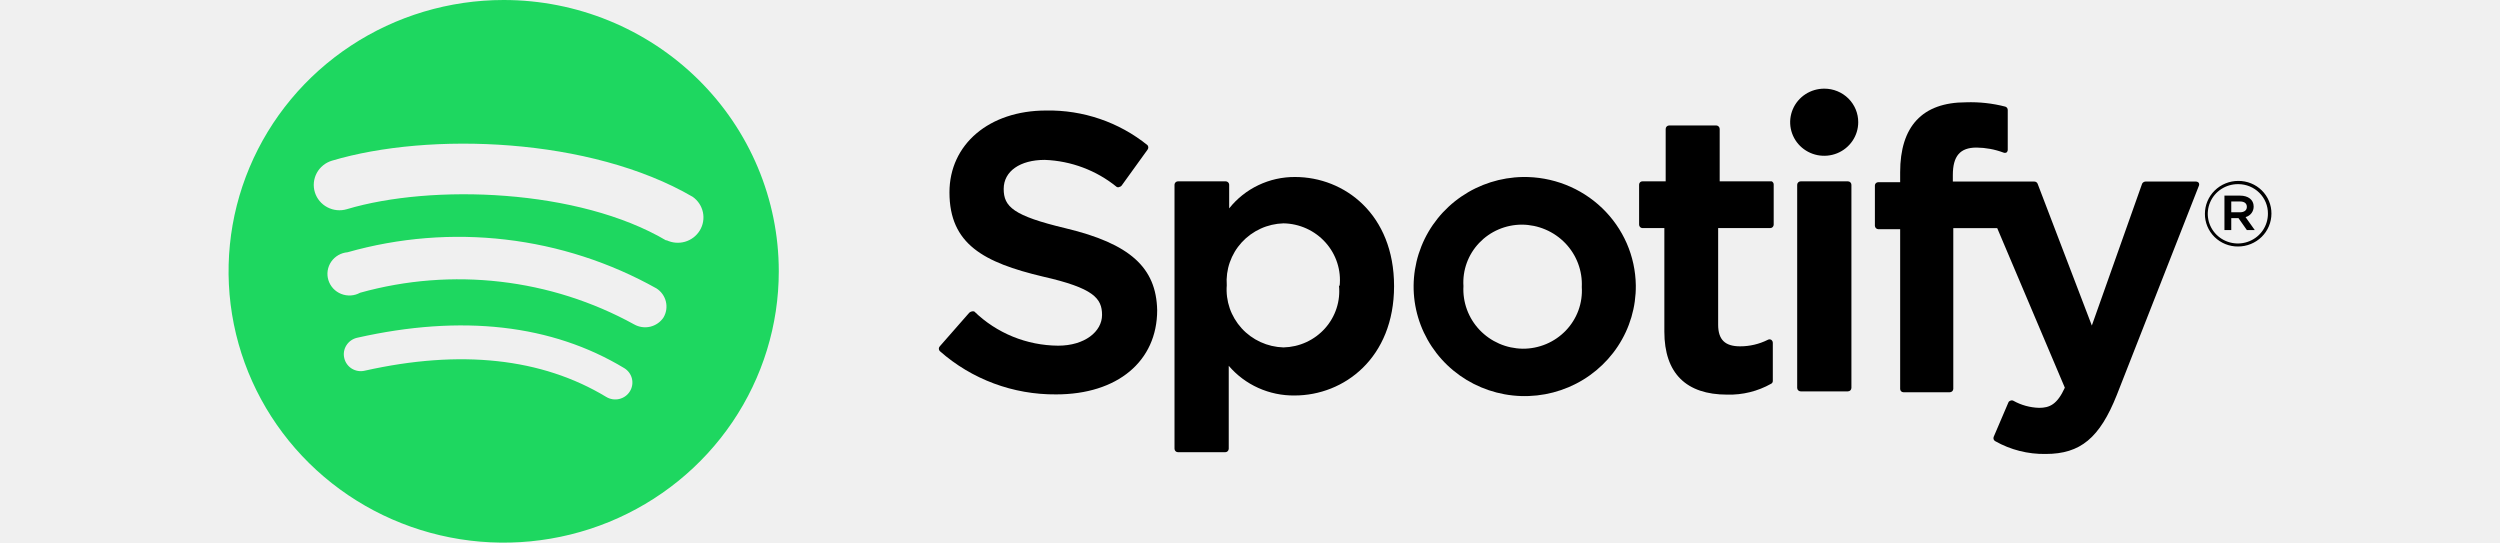
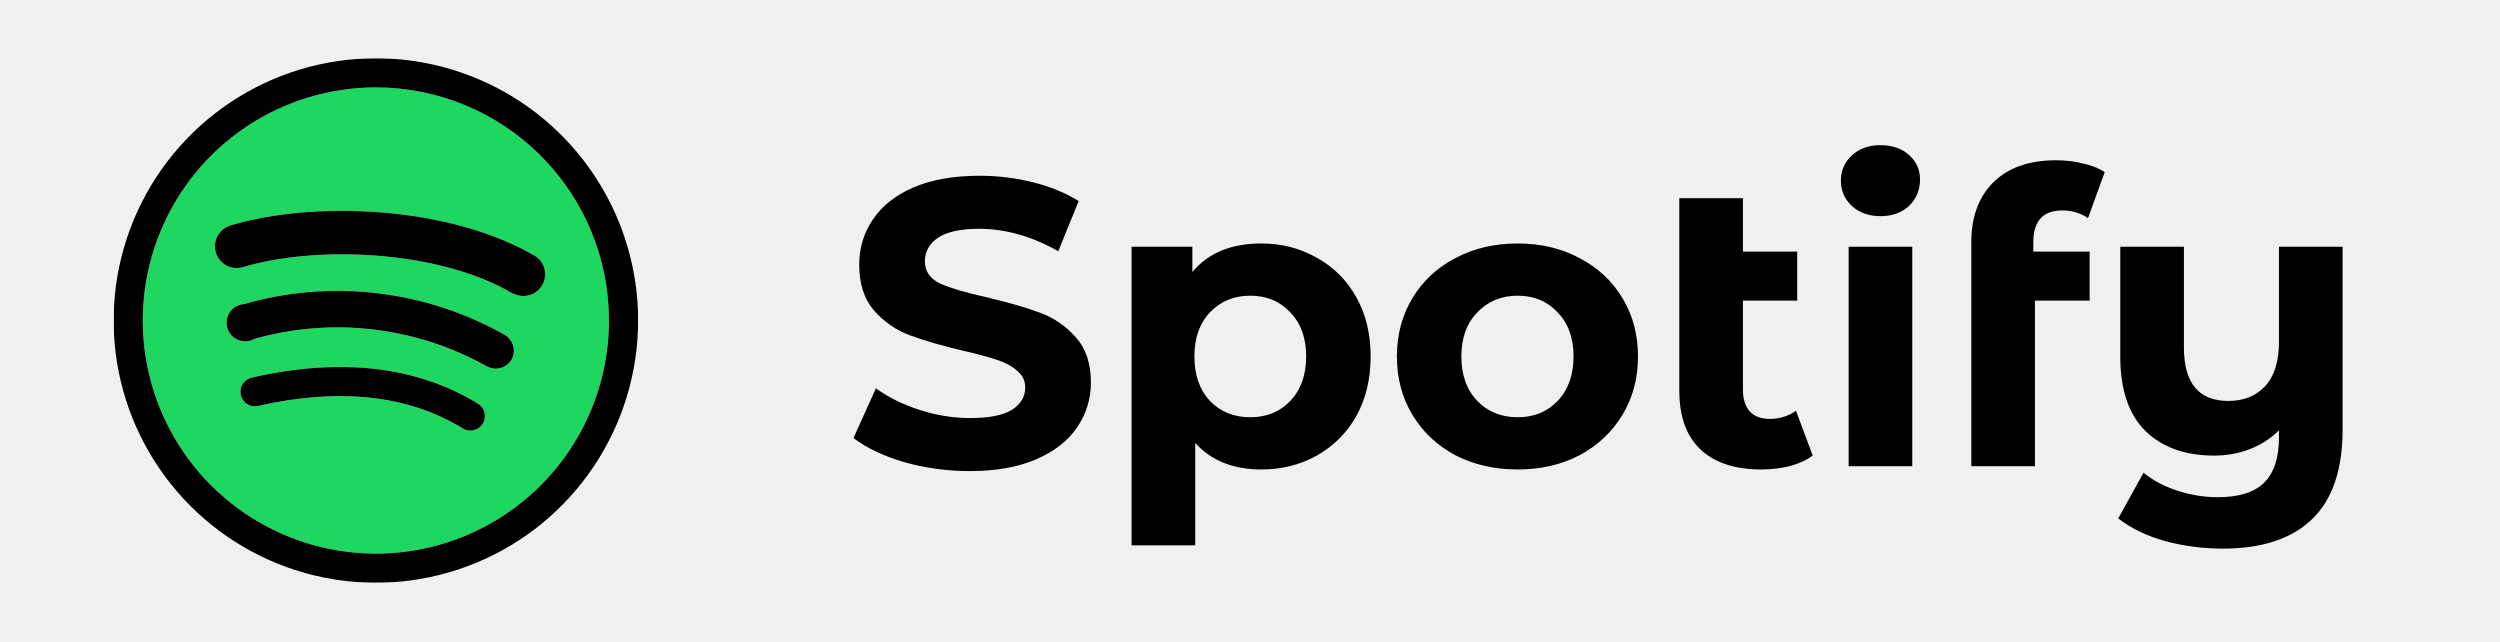
- <svg xmlns="http://www.w3.org/2000/svg" fill="none" height="28" viewBox="0 0 129 34" width="129">
-   <path d="M17.738 0C14.328 0 10.996 0.997 8.161 2.865C5.326 4.733 3.117 7.388 1.812 10.494C0.507 13.601 0.166 17.019 0.831 20.317C1.496 23.614 3.138 26.643 5.549 29.021C7.96 31.398 11.031 33.017 14.375 33.673C17.718 34.329 21.184 33.993 24.334 32.706C27.484 31.419 30.176 29.24 32.07 26.445C33.964 23.649 34.975 20.362 34.975 17C34.975 12.491 33.159 8.167 29.927 4.979C26.694 1.791 22.309 0 17.738 0ZM25.648 24.516C25.575 24.637 25.478 24.741 25.363 24.824C25.248 24.907 25.118 24.966 24.98 24.999C24.842 25.032 24.698 25.037 24.558 25.015C24.417 24.993 24.283 24.943 24.162 24.869C20.118 22.427 15.027 21.884 9.029 23.227C8.893 23.26 8.751 23.265 8.613 23.242C8.475 23.22 8.342 23.171 8.223 23.098C8.104 23.025 8.001 22.929 7.92 22.816C7.838 22.703 7.781 22.576 7.75 22.441C7.717 22.305 7.712 22.165 7.734 22.027C7.757 21.89 7.806 21.758 7.881 21.64C7.955 21.521 8.052 21.418 8.166 21.337C8.281 21.256 8.41 21.197 8.548 21.165C15.11 19.686 20.75 20.324 25.29 23.065C25.532 23.211 25.706 23.445 25.773 23.718C25.84 23.99 25.795 24.277 25.648 24.516ZM27.753 19.89C27.561 20.181 27.262 20.389 26.919 20.47C26.576 20.551 26.215 20.498 25.909 20.324C20.679 17.446 14.504 16.734 8.74 18.343C8.561 18.442 8.362 18.5 8.157 18.512C7.952 18.525 7.747 18.492 7.556 18.416C7.366 18.341 7.195 18.224 7.056 18.075C6.918 17.925 6.815 17.747 6.755 17.554C6.695 17.36 6.68 17.156 6.71 16.955C6.741 16.755 6.817 16.564 6.932 16.397C7.047 16.229 7.199 16.089 7.376 15.987C7.554 15.885 7.752 15.823 7.956 15.806C11.173 14.893 14.542 14.623 17.866 15.012C21.19 15.401 24.402 16.441 27.313 18.072C27.608 18.261 27.819 18.556 27.901 18.894C27.983 19.233 27.93 19.589 27.753 19.89ZM27.932 15.073C22.429 11.817 13.225 11.519 7.915 13.106C7.506 13.229 7.065 13.186 6.689 12.987C6.312 12.789 6.031 12.451 5.907 12.048C5.783 11.645 5.826 11.21 6.027 10.838C6.228 10.467 6.571 10.189 6.98 10.067C13.074 8.249 23.185 8.602 29.582 12.333C29.911 12.565 30.14 12.911 30.222 13.301C30.304 13.692 30.234 14.098 30.026 14.44C29.818 14.782 29.487 15.035 29.099 15.147C28.711 15.259 28.294 15.223 27.932 15.046V15.073Z" fill="#1ED760" />
-   <path d="M52.961 14.306C49.658 13.519 49.067 12.949 49.067 11.836C49.067 10.724 50.099 10.018 51.64 10.018C53.291 10.079 54.878 10.676 56.151 11.714C56.178 11.727 56.206 11.734 56.235 11.734C56.263 11.734 56.292 11.727 56.317 11.714C56.371 11.704 56.42 11.675 56.454 11.633L58.078 9.381C58.11 9.34 58.128 9.29 58.128 9.238C58.128 9.187 58.11 9.136 58.078 9.096C56.288 7.651 54.035 6.881 51.722 6.925C48.159 6.925 45.669 9.042 45.669 12.054C45.669 15.296 47.815 16.449 51.53 17.331C54.693 18.05 55.23 18.688 55.23 19.733C55.23 20.777 54.143 21.659 52.478 21.659C50.511 21.646 48.625 20.877 47.224 19.516C47.17 19.498 47.112 19.498 47.058 19.516C47.002 19.529 46.95 19.557 46.907 19.597L45.063 21.7C45.025 21.74 45.003 21.794 45.003 21.849C45.003 21.905 45.025 21.958 45.063 21.998C47.066 23.768 49.666 24.735 52.355 24.712C56.193 24.712 58.684 22.636 58.684 19.434C58.628 16.762 56.977 15.269 52.961 14.306Z" fill="black" />
-   <path d="M67.323 11.09C66.528 11.085 65.742 11.26 65.027 11.601C64.311 11.942 63.685 12.44 63.195 13.057V11.565C63.192 11.51 63.167 11.458 63.126 11.42C63.085 11.383 63.031 11.361 62.976 11.361H59.99C59.934 11.361 59.88 11.383 59.839 11.42C59.798 11.458 59.774 11.51 59.77 11.565V28.117C59.77 28.175 59.793 28.23 59.834 28.271C59.876 28.312 59.931 28.334 59.99 28.334H62.948C63.006 28.334 63.062 28.312 63.103 28.271C63.144 28.23 63.168 28.175 63.168 28.117V22.921C63.674 23.512 64.306 23.986 65.02 24.307C65.733 24.628 66.511 24.79 67.295 24.78C70.39 24.78 73.527 22.433 73.527 17.928C73.527 13.424 70.418 11.09 67.323 11.09ZM70.073 17.874C70.126 18.359 70.075 18.85 69.924 19.314C69.774 19.779 69.527 20.208 69.2 20.574C68.872 20.94 68.472 21.235 68.024 21.44C67.575 21.646 67.088 21.757 66.594 21.768C66.097 21.753 65.61 21.639 65.16 21.433C64.71 21.227 64.306 20.933 63.975 20.569C63.644 20.205 63.39 19.779 63.229 19.315C63.07 18.852 63.007 18.362 63.044 17.874C63.009 17.387 63.073 16.898 63.234 16.437C63.395 15.975 63.649 15.55 63.98 15.188C64.311 14.826 64.715 14.533 65.163 14.328C65.612 14.122 66.098 14.009 66.594 13.994C67.094 14.002 67.588 14.113 68.042 14.32C68.496 14.527 68.902 14.825 69.233 15.195C69.565 15.566 69.815 16 69.966 16.47C70.118 16.941 70.169 17.437 70.115 17.928L70.073 17.874Z" fill="black" />
-   <path d="M81.589 11.09C80.214 11.114 78.877 11.539 77.747 12.312C76.617 13.084 75.744 14.17 75.239 15.431C74.734 16.692 74.618 18.072 74.907 19.398C75.197 20.724 75.878 21.935 76.864 22.88C77.85 23.824 79.099 24.459 80.451 24.705C81.802 24.951 83.198 24.797 84.462 24.261C85.724 23.726 86.799 22.833 87.548 21.697C88.299 20.56 88.69 19.23 88.674 17.874C88.66 16.969 88.468 16.076 88.105 15.245C87.741 14.415 87.216 13.663 86.558 13.033C85.9 12.402 85.122 11.906 84.269 11.573C83.417 11.24 82.505 11.076 81.589 11.09ZM81.589 21.849C81.08 21.842 80.579 21.735 80.114 21.532C79.649 21.329 79.23 21.036 78.883 20.67C78.536 20.303 78.268 19.872 78.095 19.401C77.921 18.929 77.846 18.428 77.874 17.928C77.842 17.434 77.913 16.939 78.082 16.474C78.251 16.008 78.516 15.582 78.859 15.221C79.202 14.86 79.616 14.572 80.076 14.375C80.536 14.178 81.032 14.076 81.534 14.075C82.043 14.078 82.547 14.183 83.015 14.383C83.483 14.583 83.905 14.874 84.256 15.239C84.606 15.604 84.879 16.035 85.056 16.507C85.234 16.978 85.313 17.48 85.289 17.982C85.321 18.48 85.249 18.979 85.078 19.448C84.906 19.917 84.638 20.346 84.291 20.709C83.943 21.072 83.525 21.36 83.06 21.556C82.594 21.752 82.094 21.852 81.589 21.849Z" fill="black" />
-   <path d="M97.189 11.362H93.929V8.079C93.929 8.023 93.908 7.97 93.869 7.93C93.831 7.889 93.779 7.865 93.723 7.861H90.764C90.706 7.861 90.65 7.884 90.609 7.925C90.568 7.966 90.545 8.021 90.545 8.079V11.362H89.087C89.059 11.362 89.032 11.367 89.007 11.377C88.982 11.387 88.959 11.403 88.94 11.421C88.921 11.44 88.906 11.463 88.896 11.488C88.885 11.512 88.88 11.539 88.88 11.565V14.075C88.88 14.131 88.901 14.184 88.939 14.224C88.978 14.265 89.03 14.289 89.087 14.292H90.462V20.778C90.462 23.396 91.837 24.726 94.396 24.726C95.359 24.753 96.311 24.518 97.148 24.047C97.181 24.032 97.21 24.007 97.229 23.975C97.249 23.944 97.258 23.908 97.258 23.871V21.483C97.258 21.446 97.25 21.41 97.233 21.377C97.216 21.344 97.192 21.315 97.162 21.293C97.129 21.273 97.091 21.262 97.052 21.262C97.013 21.262 96.975 21.273 96.942 21.293C96.404 21.562 95.81 21.701 95.208 21.7C94.259 21.7 93.833 21.28 93.833 20.343V14.292H97.093C97.151 14.292 97.207 14.27 97.248 14.229C97.29 14.188 97.313 14.133 97.313 14.075V11.565C97.315 11.523 97.304 11.482 97.281 11.445C97.259 11.409 97.227 11.38 97.189 11.362Z" fill="black" />
-   <path d="M108.538 11.376V10.969C108.538 9.775 108.992 9.246 110.024 9.246C110.598 9.252 111.167 9.358 111.703 9.558C111.733 9.571 111.766 9.578 111.799 9.578C111.832 9.578 111.865 9.571 111.896 9.558C111.922 9.537 111.944 9.51 111.958 9.479C111.972 9.448 111.979 9.415 111.978 9.381V6.898C111.98 6.851 111.967 6.804 111.94 6.765C111.912 6.725 111.872 6.696 111.826 6.681C111.023 6.473 110.194 6.382 109.364 6.41C106.613 6.41 105.237 7.93 105.237 10.792V11.416H103.861C103.807 11.416 103.754 11.438 103.716 11.476C103.677 11.514 103.654 11.566 103.654 11.62V14.143C103.654 14.199 103.676 14.252 103.715 14.292C103.753 14.333 103.805 14.357 103.861 14.361H105.237V24.373C105.237 24.427 105.259 24.479 105.297 24.517C105.336 24.555 105.388 24.577 105.443 24.577H108.346C108.402 24.577 108.456 24.556 108.497 24.518C108.538 24.48 108.562 24.428 108.566 24.373V14.293H111.318L115.555 24.292C115.073 25.35 114.592 25.554 113.945 25.554C113.375 25.538 112.817 25.385 112.322 25.106C112.294 25.093 112.264 25.086 112.232 25.086C112.201 25.086 112.171 25.093 112.143 25.106C112.115 25.114 112.09 25.128 112.069 25.146C112.047 25.165 112.03 25.189 112.019 25.215L111.097 27.372C111.077 27.421 111.076 27.476 111.093 27.525C111.111 27.575 111.146 27.617 111.194 27.643C112.155 28.187 113.249 28.464 114.357 28.444C116.532 28.444 117.742 27.439 118.815 24.74L123.946 11.661C123.963 11.629 123.972 11.594 123.972 11.559C123.972 11.523 123.963 11.489 123.946 11.457C123.925 11.431 123.898 11.41 123.867 11.396C123.836 11.382 123.802 11.375 123.768 11.376H120.604C120.56 11.379 120.518 11.392 120.482 11.416C120.445 11.44 120.416 11.473 120.397 11.511L117.247 20.398L113.849 11.511C113.832 11.471 113.804 11.436 113.767 11.412C113.73 11.388 113.687 11.375 113.642 11.376H108.538Z" fill="black" />
-   <path d="M101.963 11.362H99.005C98.884 11.362 98.785 11.459 98.785 11.579V24.305C98.785 24.425 98.884 24.522 99.005 24.522H101.963C102.085 24.522 102.183 24.425 102.183 24.305V11.579C102.183 11.459 102.085 11.362 101.963 11.362Z" fill="black" />
-   <path d="M100.491 5.555C100.068 5.553 99.654 5.674 99.302 5.903C98.949 6.133 98.674 6.46 98.511 6.844C98.348 7.228 98.303 7.651 98.384 8.06C98.465 8.469 98.666 8.845 98.964 9.141C99.262 9.436 99.642 9.638 100.055 9.72C100.47 9.802 100.899 9.761 101.29 9.603C101.68 9.444 102.014 9.174 102.249 8.828C102.484 8.482 102.61 8.075 102.61 7.658C102.611 7.383 102.557 7.11 102.452 6.855C102.346 6.6 102.19 6.368 101.994 6.172C101.796 5.977 101.563 5.822 101.305 5.716C101.046 5.61 100.77 5.555 100.491 5.555Z" fill="black" />
-   <path d="M126.409 15.445C126.135 15.447 125.865 15.396 125.612 15.293C125.359 15.191 125.13 15.04 124.936 14.85C124.742 14.659 124.59 14.432 124.486 14.183C124.382 13.934 124.33 13.666 124.332 13.397C124.332 12.85 124.552 12.325 124.944 11.939C125.336 11.552 125.869 11.335 126.423 11.335C126.696 11.333 126.967 11.385 127.22 11.487C127.473 11.589 127.703 11.74 127.896 11.931C128.089 12.121 128.242 12.348 128.346 12.597C128.45 12.847 128.502 13.114 128.5 13.383C128.5 13.93 128.28 14.455 127.888 14.842C127.495 15.228 126.964 15.445 126.409 15.445ZM126.409 11.538C126.035 11.536 125.669 11.643 125.357 11.846C125.045 12.049 124.802 12.339 124.657 12.679C124.513 13.019 124.474 13.394 124.546 13.756C124.618 14.118 124.799 14.45 125.062 14.711C125.327 14.972 125.664 15.149 126.031 15.22C126.398 15.292 126.778 15.254 127.123 15.111C127.468 14.969 127.762 14.729 127.969 14.421C128.174 14.113 128.282 13.752 128.28 13.383C128.282 13.142 128.235 12.902 128.143 12.678C128.05 12.454 127.913 12.251 127.741 12.079C127.568 11.908 127.363 11.772 127.137 11.679C126.911 11.586 126.668 11.538 126.423 11.538H126.409ZM126.876 13.6L127.455 14.414H126.96L126.436 13.668H125.983V14.414H125.556V12.257H126.533C127.042 12.257 127.386 12.515 127.386 12.936C127.389 13.085 127.342 13.231 127.253 13.351C127.163 13.471 127.036 13.559 126.89 13.6H126.876ZM126.519 12.624H125.983V13.302H126.519C126.794 13.302 126.96 13.18 126.96 12.963C126.96 12.746 126.808 12.624 126.533 12.624H126.519Z" fill="black" />
+ <svg xmlns="http://www.w3.org/2000/svg" fill="none" height="20" viewBox="0 0 78 22" width="78">
+   <mask fill="black" height="18" id="path-1-outside-1_301_454" maskUnits="userSpaceOnUse" width="18" x="0" y="2">
+     <rect fill="white" height="18" width="18" x="0" y="2" />
+     <path d="M9 3C7.418 3 5.871 3.469 4.556 4.348C3.24 5.227 2.215 6.477 1.609 7.939C1.004 9.4 0.845 11.009 1.154 12.561C1.463 14.113 2.224 15.538 3.343 16.657C4.462 17.776 5.888 18.538 7.439 18.846C8.991 19.155 10.6 18.997 12.062 18.391C13.523 17.786 14.773 16.76 15.652 15.445C16.531 14.129 17 12.582 17 11C17 8.878 16.157 6.844 14.657 5.343C13.157 3.843 11.122 3 9 3ZM12.671 14.537C12.637 14.594 12.592 14.643 12.539 14.682C12.486 14.721 12.425 14.749 12.361 14.764C12.297 14.78 12.23 14.782 12.165 14.772C12.1 14.761 12.038 14.738 11.982 14.703C10.105 13.554 7.742 13.299 4.959 13.931C4.895 13.946 4.83 13.948 4.765 13.938C4.701 13.927 4.64 13.904 4.584 13.87C4.529 13.835 4.481 13.79 4.444 13.737C4.406 13.684 4.379 13.624 4.365 13.56C4.35 13.497 4.347 13.431 4.358 13.366C4.368 13.301 4.391 13.239 4.425 13.183C4.46 13.128 4.505 13.079 4.558 13.041C4.611 13.003 4.671 12.975 4.735 12.96C7.781 12.264 10.398 12.564 12.505 13.854C12.618 13.923 12.698 14.033 12.729 14.161C12.761 14.289 12.74 14.425 12.671 14.537ZM13.648 12.36C13.559 12.497 13.42 12.595 13.261 12.633C13.102 12.671 12.934 12.646 12.793 12.564C10.365 11.21 7.499 10.875 4.825 11.632C4.741 11.679 4.649 11.706 4.554 11.712C4.459 11.718 4.363 11.702 4.275 11.667C4.187 11.631 4.107 11.576 4.043 11.506C3.979 11.436 3.931 11.352 3.903 11.261C3.875 11.169 3.868 11.073 3.882 10.979C3.897 10.885 3.932 10.795 3.985 10.716C4.039 10.637 4.109 10.572 4.191 10.523C4.274 10.475 4.366 10.446 4.461 10.438C5.953 10.008 7.517 9.881 9.06 10.065C10.602 10.248 12.093 10.737 13.444 11.505C13.581 11.594 13.679 11.732 13.717 11.892C13.755 12.051 13.73 12.219 13.648 12.36ZM13.731 10.094C11.177 8.561 6.906 8.421 4.441 9.168C4.252 9.225 4.047 9.205 3.872 9.112C3.697 9.018 3.567 8.859 3.509 8.67C3.452 8.48 3.472 8.275 3.565 8.1C3.659 7.926 3.818 7.795 4.007 7.738C6.836 6.882 11.528 7.048 14.497 8.804C14.65 8.913 14.756 9.076 14.794 9.259C14.832 9.443 14.8 9.635 14.703 9.796C14.607 9.957 14.453 10.075 14.273 10.128C14.093 10.181 13.899 10.164 13.731 10.081V10.094Z" />
+   </mask>
+   <path d="M9 3C7.418 3 5.871 3.469 4.556 4.348C3.24 5.227 2.215 6.477 1.609 7.939C1.004 9.4 0.845 11.009 1.154 12.561C1.463 14.113 2.224 15.538 3.343 16.657C4.462 17.776 5.888 18.538 7.439 18.846C8.991 19.155 10.6 18.997 12.062 18.391C13.523 17.786 14.773 16.76 15.652 15.445C16.531 14.129 17 12.582 17 11C17 8.878 16.157 6.844 14.657 5.343C13.157 3.843 11.122 3 9 3ZM12.671 14.537C12.637 14.594 12.592 14.643 12.539 14.682C12.486 14.721 12.425 14.749 12.361 14.764C12.297 14.78 12.23 14.782 12.165 14.772C12.1 14.761 12.038 14.738 11.982 14.703C10.105 13.554 7.742 13.299 4.959 13.931C4.895 13.946 4.83 13.948 4.765 13.938C4.701 13.927 4.64 13.904 4.584 13.87C4.529 13.835 4.481 13.79 4.444 13.737C4.406 13.684 4.379 13.624 4.365 13.56C4.35 13.497 4.347 13.431 4.358 13.366C4.368 13.301 4.391 13.239 4.425 13.183C4.46 13.128 4.505 13.079 4.558 13.041C4.611 13.003 4.671 12.975 4.735 12.96C7.781 12.264 10.398 12.564 12.505 13.854C12.618 13.923 12.698 14.033 12.729 14.161C12.761 14.289 12.74 14.425 12.671 14.537ZM13.648 12.36C13.559 12.497 13.42 12.595 13.261 12.633C13.102 12.671 12.934 12.646 12.793 12.564C10.365 11.21 7.499 10.875 4.825 11.632C4.741 11.679 4.649 11.706 4.554 11.712C4.459 11.718 4.363 11.702 4.275 11.667C4.187 11.631 4.107 11.576 4.043 11.506C3.979 11.436 3.931 11.352 3.903 11.261C3.875 11.169 3.868 11.073 3.882 10.979C3.897 10.885 3.932 10.795 3.985 10.716C4.039 10.637 4.109 10.572 4.191 10.523C4.274 10.475 4.366 10.446 4.461 10.438C5.953 10.008 7.517 9.881 9.06 10.065C10.602 10.248 12.093 10.737 13.444 11.505C13.581 11.594 13.679 11.732 13.717 11.892C13.755 12.051 13.73 12.219 13.648 12.36ZM13.731 10.094C11.177 8.561 6.906 8.421 4.441 9.168C4.252 9.225 4.047 9.205 3.872 9.112C3.697 9.018 3.567 8.859 3.509 8.67C3.452 8.48 3.472 8.275 3.565 8.1C3.659 7.926 3.818 7.795 4.007 7.738C6.836 6.882 11.528 7.048 14.497 8.804C14.65 8.913 14.756 9.076 14.794 9.259C14.832 9.443 14.8 9.635 14.703 9.796C14.607 9.957 14.453 10.075 14.273 10.128C14.093 10.181 13.899 10.164 13.731 10.081V10.094Z" fill="#1ED760" />
+   <path d="M4.556 4.348L4 3.517L4 3.517L4.556 4.348ZM1.609 7.939L0.685 7.556L0.685 7.556L1.609 7.939ZM1.154 12.561L2.135 12.366L2.135 12.366L1.154 12.561ZM3.343 16.657L2.636 17.364L2.636 17.364L3.343 16.657ZM12.062 18.391L11.679 17.467L11.679 17.467L12.062 18.391ZM14.657 5.343L13.95 6.05L14.657 5.343ZM12.671 14.537L11.816 14.018L11.815 14.022L12.671 14.537ZM12.539 14.682L13.13 15.489L13.13 15.488L12.539 14.682ZM12.361 14.764L12.127 13.792L12.127 13.792L12.361 14.764ZM11.982 14.703L12.51 13.854L12.504 13.85L11.982 14.703ZM4.959 13.931L4.737 12.956L4.726 12.958L4.959 13.931ZM4.765 13.938L4.927 12.951L4.926 12.951L4.765 13.938ZM4.584 13.87L4.055 14.718L4.055 14.718L4.584 13.87ZM4.365 13.56L5.341 13.341L5.338 13.328L4.365 13.56ZM4.358 13.366L3.37 13.207L3.37 13.207L4.358 13.366ZM4.425 13.183L3.574 12.658L3.574 12.659L4.425 13.183ZM4.558 13.041L3.973 12.23L3.973 12.23L4.558 13.041ZM4.735 12.96L4.512 11.985L4.506 11.987L4.735 12.96ZM12.505 13.854L11.983 14.707L11.984 14.707L12.505 13.854ZM12.729 14.161L11.758 14.397L11.758 14.398L12.729 14.161ZM13.648 12.36L14.487 12.905L14.501 12.884L14.513 12.862L13.648 12.36ZM12.793 12.564L13.294 11.699L13.287 11.695L13.28 11.691L12.793 12.564ZM4.825 11.632L4.552 10.67L4.44 10.702L4.337 10.759L4.825 11.632ZM4.554 11.712L4.616 12.71L4.616 12.71L4.554 11.712ZM4.043 11.506L4.78 10.83L4.78 10.83L4.043 11.506ZM3.903 11.261L2.946 11.552L2.946 11.552L3.903 11.261ZM3.882 10.979L2.894 10.83L3.882 10.979ZM4.191 10.523L3.687 9.66L3.686 9.66L4.191 10.523ZM4.461 10.438L4.543 11.435L4.642 11.427L4.737 11.399L4.461 10.438ZM9.06 10.065L8.942 11.058L8.942 11.058L9.06 10.065ZM13.444 11.505L13.989 10.666L13.964 10.65L13.938 10.635L13.444 11.505ZM13.717 11.892L14.69 11.659L14.69 11.659L13.717 11.892ZM13.731 10.094L13.217 10.951L14.731 11.86V10.094H13.731ZM4.441 9.168L4.151 8.211L4.151 8.211L4.441 9.168ZM3.872 9.112L4.344 8.23L4.343 8.23L3.872 9.112ZM3.509 8.67L4.466 8.379L4.466 8.379L3.509 8.67ZM3.565 8.1L4.447 8.572L4.447 8.572L3.565 8.1ZM4.007 7.738L3.718 6.78L3.717 6.781L4.007 7.738ZM14.497 8.804L15.079 7.991L15.044 7.965L15.006 7.943L14.497 8.804ZM14.794 9.259L15.773 9.056L15.773 9.056L14.794 9.259ZM14.703 9.796L15.561 10.31L15.561 10.31L14.703 9.796ZM14.273 10.128L13.991 9.168L13.991 9.169L14.273 10.128ZM13.731 10.081L14.175 9.185L12.731 8.47V10.081H13.731ZM9 2C7.22 2 5.48 2.528 4 3.517L5.111 5.18C6.262 4.411 7.616 4 9 4V2ZM4 3.517C2.52 4.506 1.366 5.911 0.685 7.556L2.533 8.321C3.063 7.042 3.96 5.949 5.111 5.18L4 3.517ZM0.685 7.556C0.004 9.201 -0.174 11.01 0.173 12.756L2.135 12.366C1.865 11.008 2.003 9.6 2.533 8.321L0.685 7.556ZM0.173 12.756C0.52 14.502 1.377 16.105 2.636 17.364L4.05 15.95C3.071 14.971 2.405 13.724 2.135 12.366L0.173 12.756ZM2.636 17.364C3.895 18.623 5.498 19.48 7.244 19.827L7.635 17.866C6.277 17.596 5.029 16.929 4.05 15.95L2.636 17.364ZM7.244 19.827C8.99 20.174 10.8 19.996 12.444 19.315L11.679 17.467C10.4 17.997 8.992 18.136 7.635 17.866L7.244 19.827ZM12.444 19.315C14.089 18.634 15.494 17.48 16.483 16L14.82 14.889C14.051 16.04 12.958 16.937 11.679 17.467L12.444 19.315ZM16.483 16C17.472 14.52 18 12.78 18 11H16C16 12.385 15.59 13.738 14.82 14.889L16.483 16ZM18 11C18 8.613 17.052 6.324 15.364 4.636L13.95 6.05C15.263 7.363 16 9.144 16 11H18ZM15.364 4.636C13.676 2.948 11.387 2 9 2V4C10.857 4 12.637 4.738 13.95 6.05L15.364 4.636ZM11.815 14.022C11.849 13.964 11.894 13.915 11.948 13.876L13.13 15.488C13.29 15.371 13.426 15.223 13.528 15.053L11.815 14.022ZM11.948 13.875C12.002 13.836 12.063 13.808 12.127 13.792L12.595 15.737C12.788 15.69 12.97 15.606 13.13 15.489L11.948 13.875ZM12.127 13.792C12.192 13.777 12.259 13.774 12.325 13.785L12.006 15.759C12.202 15.791 12.402 15.783 12.595 15.737L12.127 13.792ZM12.325 13.785C12.39 13.795 12.453 13.819 12.51 13.854L11.454 15.553C11.623 15.657 11.81 15.728 12.006 15.759L12.325 13.785ZM12.504 13.85C10.343 12.527 7.695 12.284 4.737 12.956L5.18 14.906C7.79 14.313 9.867 14.581 11.46 15.556L12.504 13.85ZM4.726 12.958C4.792 12.942 4.86 12.94 4.927 12.951L4.604 14.925C4.799 14.957 4.999 14.949 5.191 14.903L4.726 12.958ZM4.926 12.951C4.993 12.961 5.056 12.985 5.113 13.021L4.055 14.718C4.223 14.823 4.41 14.893 4.604 14.925L4.926 12.951ZM5.114 13.021C5.171 13.057 5.22 13.103 5.259 13.158L3.628 14.316C3.742 14.477 3.888 14.614 4.055 14.718L5.114 13.021ZM5.259 13.158C5.298 13.213 5.326 13.276 5.34 13.341L3.389 13.78C3.433 13.972 3.514 14.154 3.628 14.316L5.259 13.158ZM5.338 13.328C5.353 13.393 5.355 13.46 5.345 13.524L3.37 13.207C3.339 13.401 3.346 13.6 3.392 13.793L5.338 13.328ZM5.345 13.525C5.334 13.59 5.311 13.652 5.277 13.708L3.574 12.659C3.471 12.826 3.402 13.013 3.37 13.207L5.345 13.525ZM5.276 13.709C5.242 13.765 5.196 13.814 5.143 13.852L3.973 12.23C3.814 12.345 3.678 12.49 3.574 12.658L5.276 13.709ZM5.143 13.852C5.089 13.891 5.029 13.918 4.964 13.934L4.506 11.987C4.314 12.032 4.133 12.115 3.973 12.23L5.143 13.852ZM4.958 13.935C7.82 13.281 10.154 13.588 11.983 14.707L13.027 13.001C10.642 11.541 7.741 11.248 4.512 11.985L4.958 13.935ZM11.984 14.707C11.87 14.638 11.789 14.527 11.758 14.397L13.701 13.925C13.608 13.54 13.365 13.208 13.027 13.001L11.984 14.707ZM11.758 14.398C11.726 14.268 11.747 14.132 11.816 14.018L13.526 15.056C13.732 14.717 13.795 14.31 13.701 13.925L11.758 14.398ZM12.81 11.815C12.86 11.737 12.939 11.682 13.029 11.66L13.493 13.606C13.902 13.508 14.258 13.257 14.487 12.905L12.81 11.815ZM13.029 11.66C13.119 11.639 13.214 11.653 13.294 11.699L12.291 13.43C12.654 13.64 13.085 13.703 13.493 13.606L13.029 11.66ZM13.28 11.691C10.621 10.208 7.482 9.841 4.552 10.67L5.097 12.594C7.517 11.909 10.109 12.213 12.306 13.438L13.28 11.691ZM4.337 10.759C4.385 10.732 4.437 10.717 4.491 10.714L4.616 12.71C4.86 12.694 5.098 12.625 5.312 12.505L4.337 10.759ZM4.491 10.714C4.545 10.71 4.599 10.719 4.649 10.739L3.901 12.594C4.128 12.686 4.372 12.725 4.616 12.71L4.491 10.714ZM4.649 10.739C4.699 10.759 4.744 10.79 4.78 10.83L3.305 12.181C3.471 12.362 3.674 12.503 3.901 12.594L4.649 10.739ZM4.78 10.83C4.817 10.87 4.844 10.918 4.859 10.969L2.946 11.552C3.018 11.786 3.14 12.001 3.306 12.181L4.78 10.83ZM4.86 10.969C4.875 11.021 4.879 11.075 4.871 11.129L2.894 10.83C2.857 11.072 2.875 11.318 2.946 11.552L4.86 10.969ZM4.871 11.129C4.863 11.182 4.843 11.233 4.813 11.277L3.158 10.155C3.02 10.357 2.93 10.588 2.894 10.83L4.871 11.129ZM4.813 11.277C4.783 11.322 4.743 11.359 4.696 11.386L3.686 9.66C3.476 9.784 3.295 9.952 3.158 10.155L4.813 11.277ZM4.696 11.387C4.65 11.414 4.598 11.43 4.543 11.435L4.378 9.442C4.134 9.462 3.898 9.537 3.687 9.66L4.696 11.387ZM4.737 11.399C6.102 11.006 7.532 10.89 8.942 11.058L9.178 9.072C7.503 8.873 5.805 9.011 4.184 9.477L4.737 11.399ZM8.942 11.058C10.352 11.225 11.715 11.673 12.95 12.374L13.938 10.635C12.471 9.802 10.853 9.27 9.178 9.072L8.942 11.058ZM12.899 12.343C12.821 12.292 12.766 12.214 12.744 12.124L14.69 11.659C14.592 11.251 14.341 10.895 13.989 10.666L12.899 12.343ZM12.744 12.124C12.723 12.034 12.736 11.939 12.783 11.858L14.513 12.862C14.724 12.498 14.787 12.068 14.69 11.659L12.744 12.124ZM14.246 9.236C12.789 8.362 10.915 7.919 9.131 7.779C7.343 7.638 5.53 7.793 4.151 8.211L4.732 10.125C5.818 9.795 7.372 9.647 8.974 9.773C10.581 9.899 12.119 10.293 13.217 10.951L14.246 9.236ZM4.151 8.211C4.215 8.191 4.284 8.198 4.344 8.23L3.401 9.994C3.81 10.212 4.289 10.259 4.732 10.124L4.151 8.211ZM4.343 8.23C4.403 8.261 4.447 8.315 4.466 8.379L2.552 8.96C2.687 9.404 2.992 9.775 3.401 9.994L4.343 8.23ZM4.466 8.379C4.486 8.443 4.479 8.513 4.447 8.572L2.683 7.629C2.465 8.038 2.418 8.517 2.552 8.96L4.466 8.379ZM4.447 8.572C4.416 8.631 4.362 8.675 4.298 8.694L3.717 6.781C3.273 6.915 2.902 7.221 2.683 7.629L4.447 8.572ZM4.297 8.695C5.568 8.31 7.319 8.142 9.119 8.288C10.921 8.434 12.675 8.888 13.988 9.665L15.006 7.943C13.35 6.964 11.274 6.456 9.281 6.295C7.285 6.133 5.276 6.309 3.718 6.78L4.297 8.695ZM13.915 9.617C13.864 9.58 13.828 9.525 13.815 9.463L15.773 9.056C15.684 8.626 15.436 8.246 15.079 7.991L13.915 9.617ZM13.815 9.463C13.802 9.4 13.813 9.336 13.846 9.281L15.561 10.31C15.787 9.934 15.862 9.486 15.773 9.056L13.815 9.463ZM13.846 9.281C13.878 9.227 13.93 9.186 13.991 9.168L14.554 11.088C14.976 10.964 15.335 10.687 15.561 10.31L13.846 9.281ZM13.991 9.169C14.052 9.151 14.118 9.156 14.175 9.185L13.287 10.977C13.681 11.172 14.133 11.211 14.555 11.088L13.991 9.169ZM12.731 10.081V10.094H14.731V10.081H12.731Z" fill="black" mask="url(#path-1-outside-1_301_454)" />
+   <path d="M29.382 16.168C28.607 16.168 27.856 16.065 27.128 15.86C26.409 15.645 25.831 15.37 25.392 15.034L26.162 13.326C26.582 13.634 27.081 13.881 27.66 14.068C28.239 14.255 28.817 14.348 29.396 14.348C30.04 14.348 30.516 14.255 30.824 14.068C31.132 13.872 31.286 13.615 31.286 13.298C31.286 13.065 31.193 12.873 31.006 12.724C30.829 12.565 30.595 12.439 30.306 12.346C30.026 12.253 29.643 12.15 29.158 12.038C28.411 11.861 27.8 11.683 27.324 11.506C26.848 11.329 26.437 11.044 26.092 10.652C25.756 10.26 25.588 9.737 25.588 9.084C25.588 8.515 25.742 8.001 26.05 7.544C26.358 7.077 26.82 6.709 27.436 6.438C28.061 6.167 28.822 6.032 29.718 6.032C30.343 6.032 30.955 6.107 31.552 6.256C32.149 6.405 32.672 6.62 33.12 6.9L32.42 8.622C31.515 8.109 30.609 7.852 29.704 7.852C29.069 7.852 28.598 7.955 28.29 8.16C27.991 8.365 27.842 8.636 27.842 8.972C27.842 9.308 28.015 9.56 28.36 9.728C28.715 9.887 29.251 10.045 29.97 10.204C30.717 10.381 31.328 10.559 31.804 10.736C32.28 10.913 32.686 11.193 33.022 11.576C33.367 11.959 33.54 12.477 33.54 13.13C33.54 13.69 33.381 14.203 33.064 14.67C32.756 15.127 32.289 15.491 31.664 15.762C31.039 16.033 30.278 16.168 29.382 16.168ZM39.388 8.356C40.088 8.356 40.722 8.519 41.292 8.846C41.87 9.163 42.323 9.616 42.65 10.204C42.976 10.783 43.14 11.459 43.14 12.234C43.14 13.009 42.976 13.69 42.65 14.278C42.323 14.857 41.87 15.309 41.292 15.636C40.722 15.953 40.088 16.112 39.388 16.112C38.426 16.112 37.67 15.809 37.12 15.202V18.716H34.936V8.468H37.022V9.336C37.563 8.683 38.352 8.356 39.388 8.356ZM39.01 14.32C39.57 14.32 40.027 14.133 40.382 13.76C40.746 13.377 40.928 12.869 40.928 12.234C40.928 11.599 40.746 11.095 40.382 10.722C40.027 10.339 39.57 10.148 39.01 10.148C38.45 10.148 37.988 10.339 37.624 10.722C37.269 11.095 37.092 11.599 37.092 12.234C37.092 12.869 37.269 13.377 37.624 13.76C37.988 14.133 38.45 14.32 39.01 14.32ZM48.186 16.112C47.392 16.112 46.678 15.949 46.044 15.622C45.418 15.286 44.928 14.824 44.574 14.236C44.219 13.648 44.042 12.981 44.042 12.234C44.042 11.487 44.219 10.82 44.574 10.232C44.928 9.644 45.418 9.187 46.044 8.86C46.678 8.524 47.392 8.356 48.186 8.356C48.979 8.356 49.688 8.524 50.314 8.86C50.939 9.187 51.429 9.644 51.784 10.232C52.138 10.82 52.316 11.487 52.316 12.234C52.316 12.981 52.138 13.648 51.784 14.236C51.429 14.824 50.939 15.286 50.314 15.622C49.688 15.949 48.979 16.112 48.186 16.112ZM48.186 14.32C48.746 14.32 49.203 14.133 49.558 13.76C49.922 13.377 50.104 12.869 50.104 12.234C50.104 11.599 49.922 11.095 49.558 10.722C49.203 10.339 48.746 10.148 48.186 10.148C47.626 10.148 47.164 10.339 46.8 10.722C46.436 11.095 46.254 11.599 46.254 12.234C46.254 12.869 46.436 13.377 46.8 13.76C47.164 14.133 47.626 14.32 48.186 14.32ZM58.312 15.636C58.097 15.795 57.831 15.916 57.514 16C57.206 16.075 56.884 16.112 56.548 16.112C55.642 16.112 54.947 15.883 54.462 15.426C53.976 14.969 53.734 14.297 53.734 13.41V6.802H55.918V8.636H57.78V10.316H55.918V13.382C55.918 13.699 55.997 13.947 56.156 14.124C56.314 14.292 56.543 14.376 56.842 14.376C57.178 14.376 57.476 14.283 57.738 14.096L58.312 15.636ZM59.545 8.468H61.729V16H59.545V8.468ZM60.637 7.418C60.236 7.418 59.909 7.301 59.657 7.068C59.405 6.835 59.279 6.545 59.279 6.2C59.279 5.855 59.405 5.565 59.657 5.332C59.909 5.099 60.236 4.982 60.637 4.982C61.038 4.982 61.365 5.094 61.617 5.318C61.869 5.542 61.995 5.822 61.995 6.158C61.995 6.522 61.869 6.825 61.617 7.068C61.365 7.301 61.038 7.418 60.637 7.418ZM65.884 8.636H67.816V10.316H65.94V16H63.756V8.3C63.756 7.441 64.008 6.76 64.512 6.256C65.025 5.752 65.744 5.5 66.668 5.5C66.995 5.5 67.303 5.537 67.592 5.612C67.891 5.677 68.138 5.775 68.334 5.906L67.76 7.488C67.508 7.311 67.214 7.222 66.878 7.222C66.215 7.222 65.884 7.586 65.884 8.314V8.636ZM76.498 8.468V14.74C76.498 16.121 76.148 17.148 75.448 17.82C74.748 18.492 73.731 18.828 72.396 18.828C71.687 18.828 71.015 18.739 70.38 18.562C69.755 18.385 69.228 18.128 68.798 17.792L69.666 16.224C69.984 16.485 70.371 16.691 70.828 16.84C71.286 16.989 71.748 17.064 72.214 17.064C72.942 17.064 73.474 16.896 73.81 16.56C74.146 16.224 74.314 15.711 74.314 15.02V14.768C74.034 15.048 73.703 15.263 73.32 15.412C72.938 15.561 72.527 15.636 72.088 15.636C71.099 15.636 70.315 15.356 69.736 14.796C69.158 14.227 68.868 13.377 68.868 12.248V8.468H71.052V11.926C71.052 13.149 71.561 13.76 72.578 13.76C73.101 13.76 73.521 13.592 73.838 13.256C74.156 12.911 74.314 12.402 74.314 11.73V8.468H76.498Z" fill="black" />
</svg>
